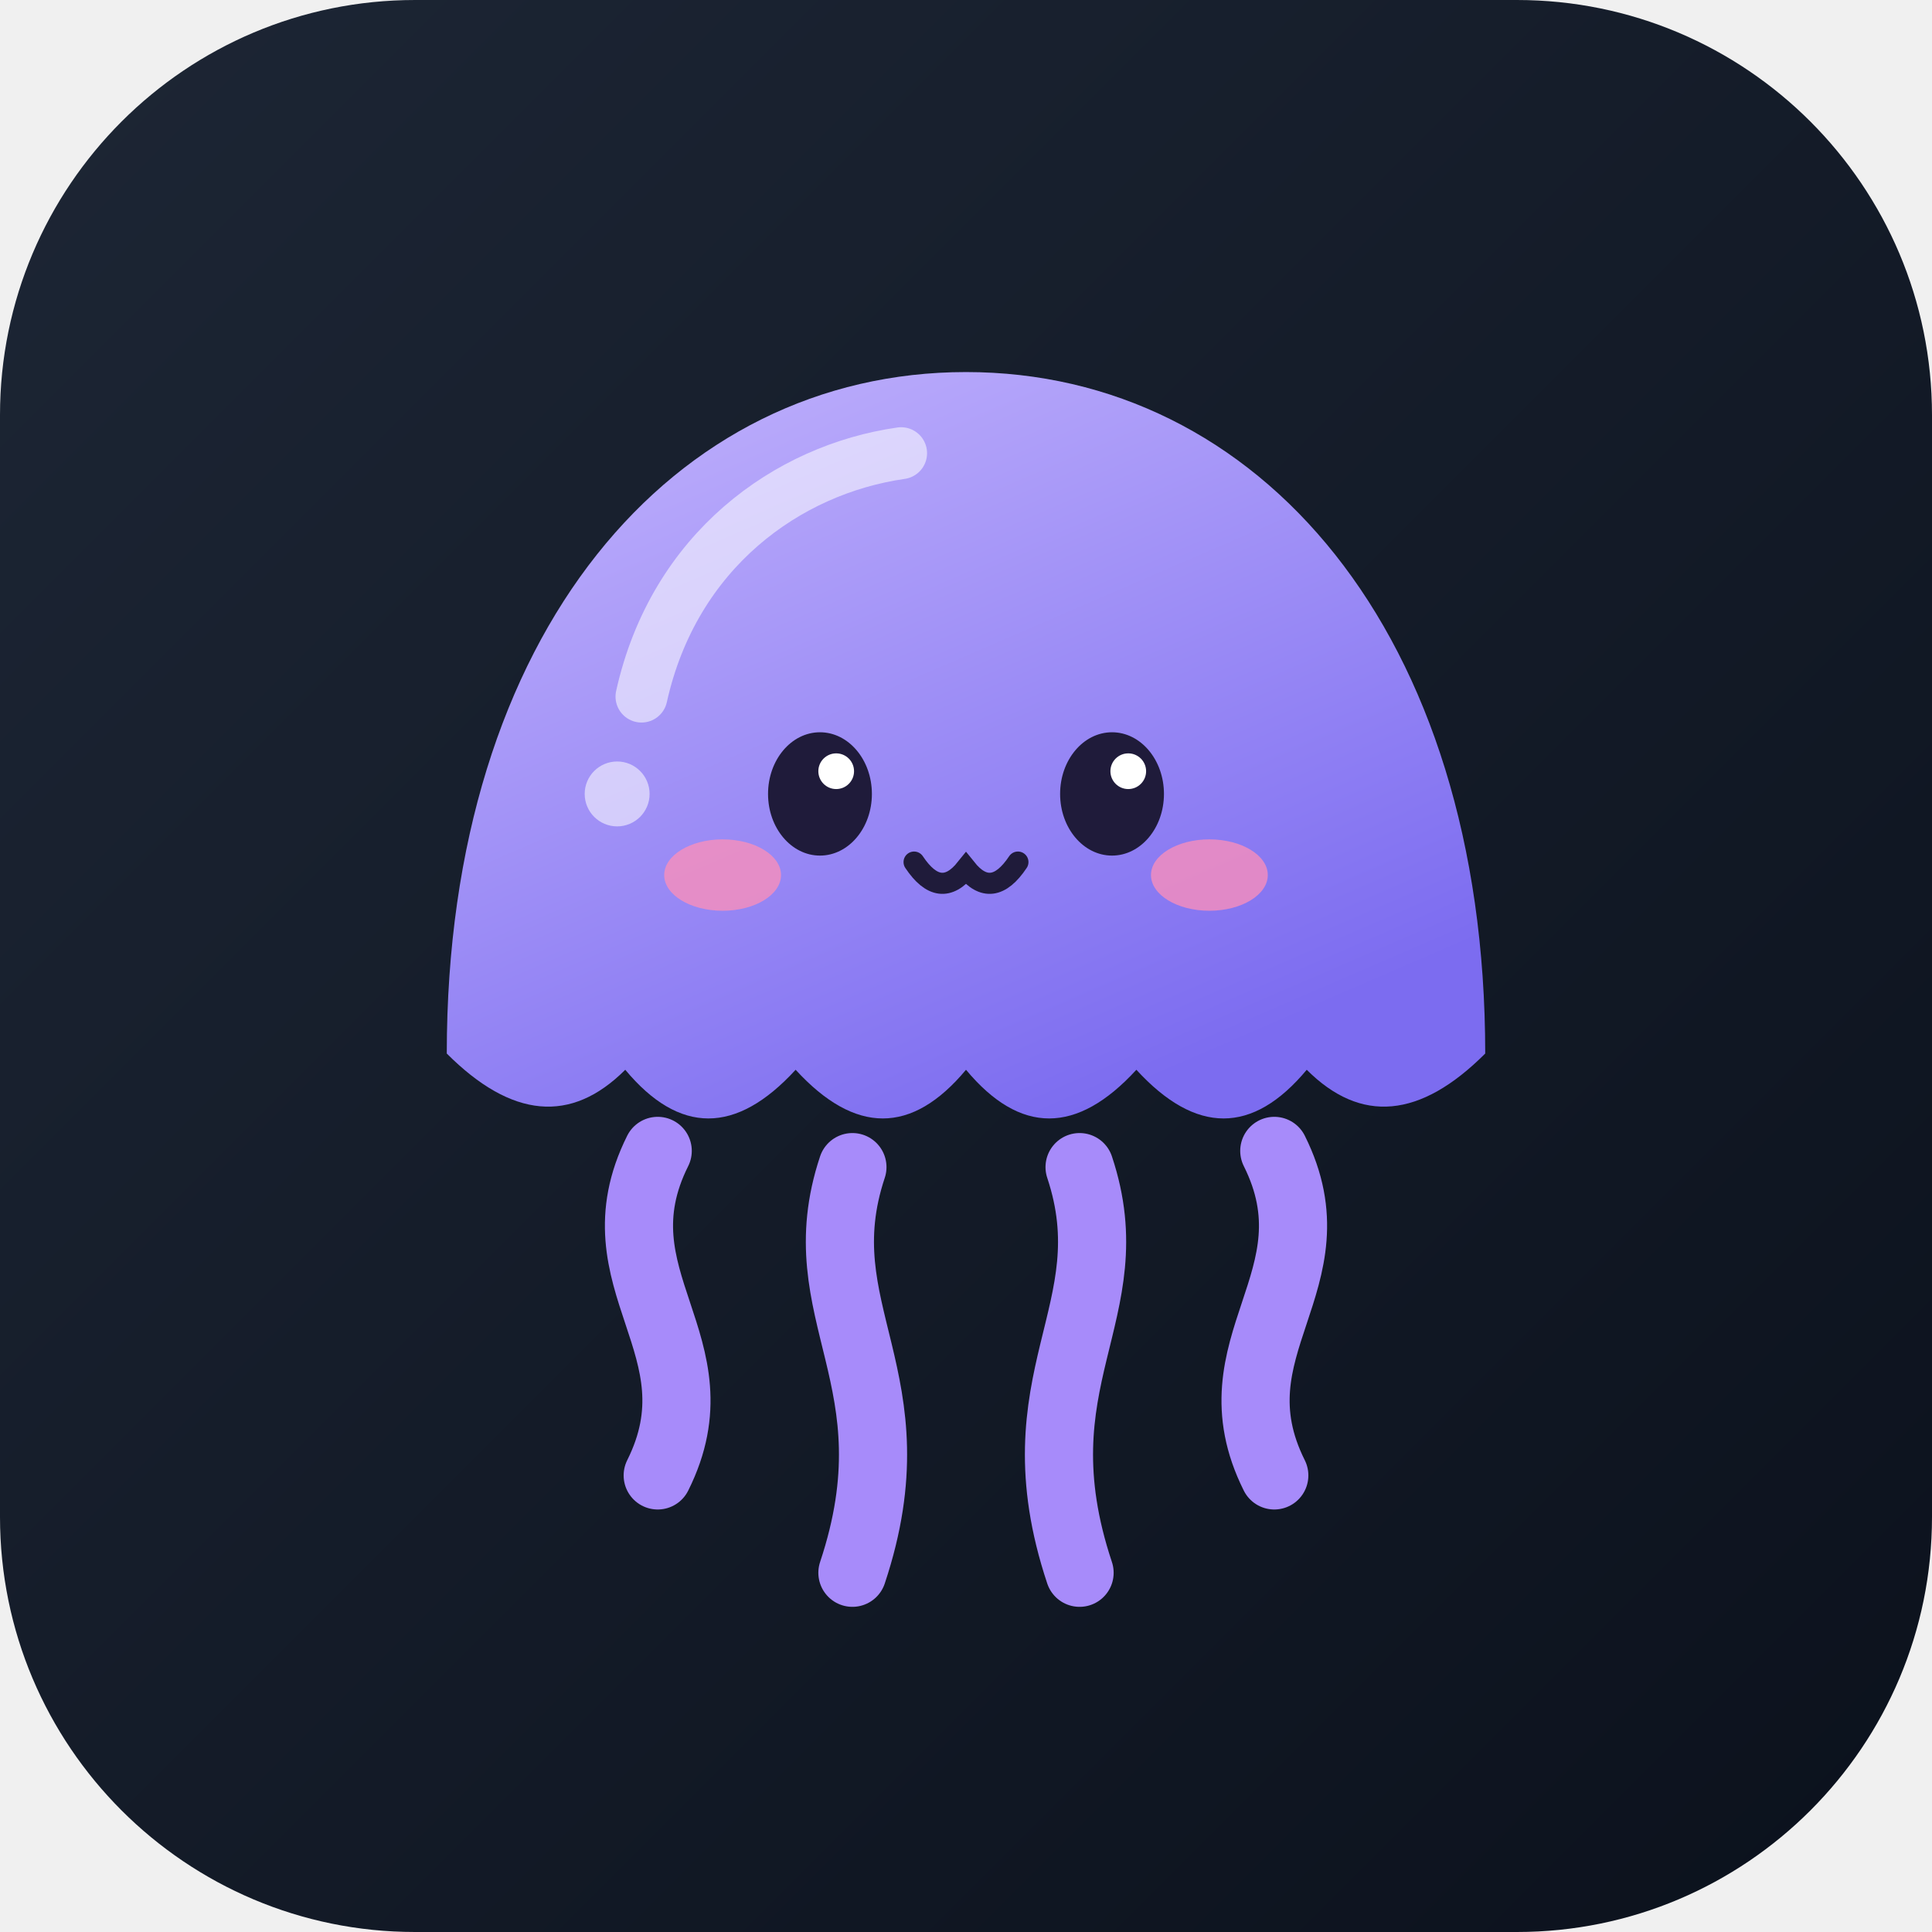
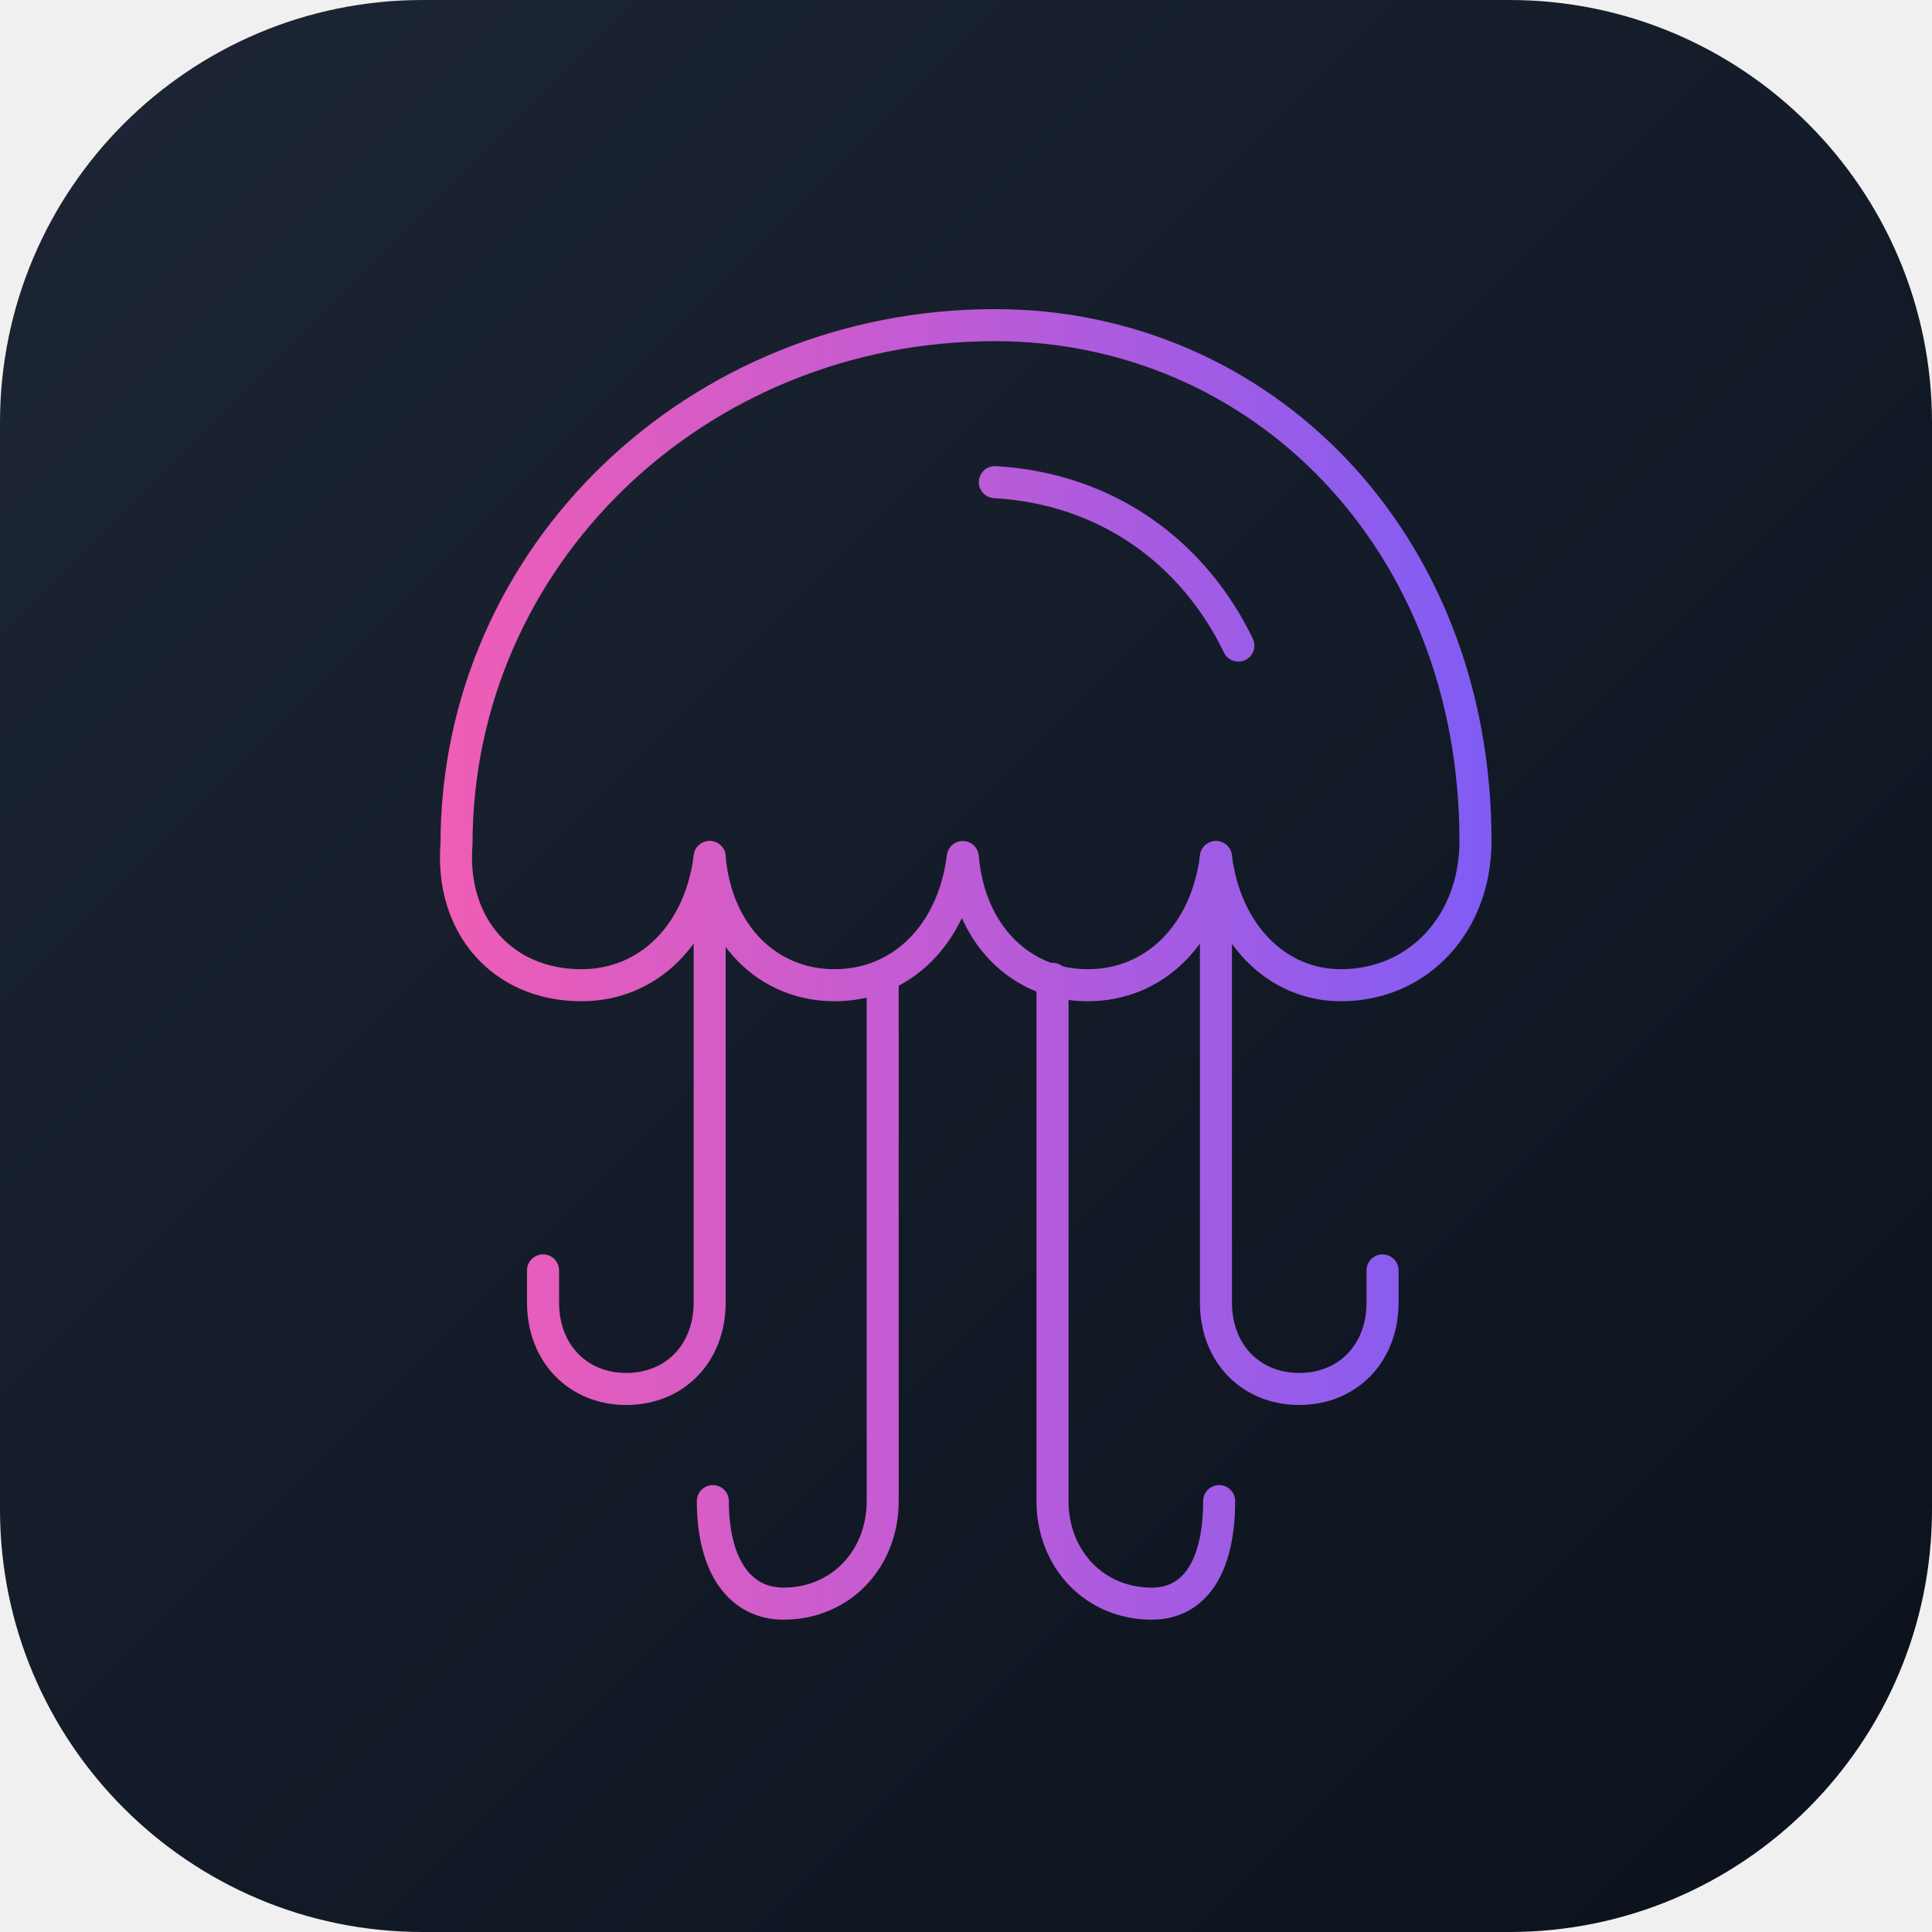
<svg xmlns="http://www.w3.org/2000/svg" width="512" height="512" viewBox="0 0 512 512">
  <defs>
-     <linearGradient id="bg" x1="0" y1="0" x2="1" y2="1">
-       <stop offset="0" stop-color="#1D2635" />
-       <stop offset="1" stop-color="#0B111C" />
+     <linearGradient id="jellyGradient" x1="14" y1="0" x2="340" y2="0" gradientUnits="userSpaceOnUse">
+       <stop offset="0" stop-color="#ef5db5" />
+       <stop offset="0.48" stop-color="#c05bd5" />
+       <stop offset="1" stop-color="#805cf4" />
    </linearGradient>
  </defs>
-   <rect width="512" height="512" rx="110" fill="url(#bg)" />
-   <g transform="translate(256,262) scale(4.3) translate(-50,-52)">
-     <defs>
-       <linearGradient id="ga" x1="0" y1="0" x2="0.6" y2="1">
-         <stop offset="0" stop-color="#C4B5FD" />
-         <stop offset="1" stop-color="#7C6CF0" />
-       </linearGradient>
-     </defs>
-     <path d="M31,62 C27,70 35,74 31,82" fill="none" stroke="#A78BFA" stroke-width="4.2" stroke-linecap="round" />
-     <path d="M43,63 C40,72 47,76 43,88" fill="none" stroke="#A78BFA" stroke-width="4.2" stroke-linecap="round" />
-     <path d="M57,63 C60,72 53,76 57,88" fill="none" stroke="#A78BFA" stroke-width="4.2" stroke-linecap="round" />
-     <path d="M69,62 C73,70 65,74 69,82" fill="none" stroke="#A78BFA" stroke-width="4.2" stroke-linecap="round" />
-     <path d="M18,56 C18,30 32,14 50,14 C68,14 82,30 82,56 Q76,62 71,57 Q66,63 60.5,57 Q55,63 50,57 Q45,63 39.5,57 Q34,63 29,57 Q24,62 18,56 Z" fill="url(#ga)" />
-     <path d="M30,34 C32,25 39,20 46,19" fill="none" stroke="#fff" stroke-width="3.2" stroke-linecap="round" opacity="0.55" />
-     <circle cx="28.5" cy="40" r="2" fill="#fff" opacity="0.55" />
-     <ellipse cx="41" cy="40" rx="3.2" ry="3.8" fill="#1F1B3A" />
-     <ellipse cx="59" cy="40" rx="3.2" ry="3.8" fill="#1F1B3A" />
-     <circle cx="42" cy="38.6" r="1.1" fill="#fff" />
-     <circle cx="60" cy="38.6" r="1.1" fill="#fff" />
-     <ellipse cx="35" cy="45" rx="3.6" ry="2.2" fill="#FF8FB8" opacity="0.75" />
-     <ellipse cx="65" cy="45" rx="3.6" ry="2.2" fill="#FF8FB8" opacity="0.75" />
-     <path d="M46.8,44.2 Q48.4,46.6 50,44.6 Q51.6,46.6 53.2,44.2" fill="none" stroke="#1F1B3A" stroke-width="1.3" stroke-linecap="round" />
+   <linearGradient id="bg" x1="0" y1="0" x2="1" y2="1">
+     <stop offset="0" stop-color="#1D2635" />
+     <stop offset="1" stop-color="#0B111C" />
+   </linearGradient>
+   <radialGradient id="glow" cx="0.24" cy="0.5" r="0.55">
+     <stop offset="0" stop-color="#7C6CF0" stop-opacity="0.32" />
+     <stop offset="1" stop-color="#7C6CF0" stop-opacity="0" />
+   </radialGradient>
+   <rect width="512" height="512" rx="112" fill="url(#bg)" />
+   <g transform="translate(104.8476,47.95317) scale(0.8491707)">
+     <g fill="none" stroke="url(#jellyGradient)" stroke-width="10" stroke-linecap="round" stroke-linejoin="round">
+       <path d="M187 45 C270 45 337 112 337 206 C337 232 319 251 295 251 C275 251 259 235 256 211 C253 235 237 251 216 251 C195 251 179 235 177 211 C174 235 158 251 137 251 C116 251 100 235 98 211 C95 235 79 251 58 251 C33 251 17 232 19 207 C19 117 94 45 187 45 Z" />
+       <path d="M187 94 C222 96 249 116 263 145" />
+       <path d="M98 211 L98 350 C98 366 87 377 72 377 C57 377 46 366 46 350 L46 340" />
+       <path d="M152 249 L152 412 C152 430 139 444 121 444 C108 444 99 433 99 412" />
+       <path d="M205 249 L205 412 C205 430 218 444 236 444 C249 444 257 433 257 412" />
+       <path d="M256 211 L256 350 C256 366 267 377 282 377 C297 377 308 366 308 350 L308 340" />
+     </g>
  </g>
</svg>
